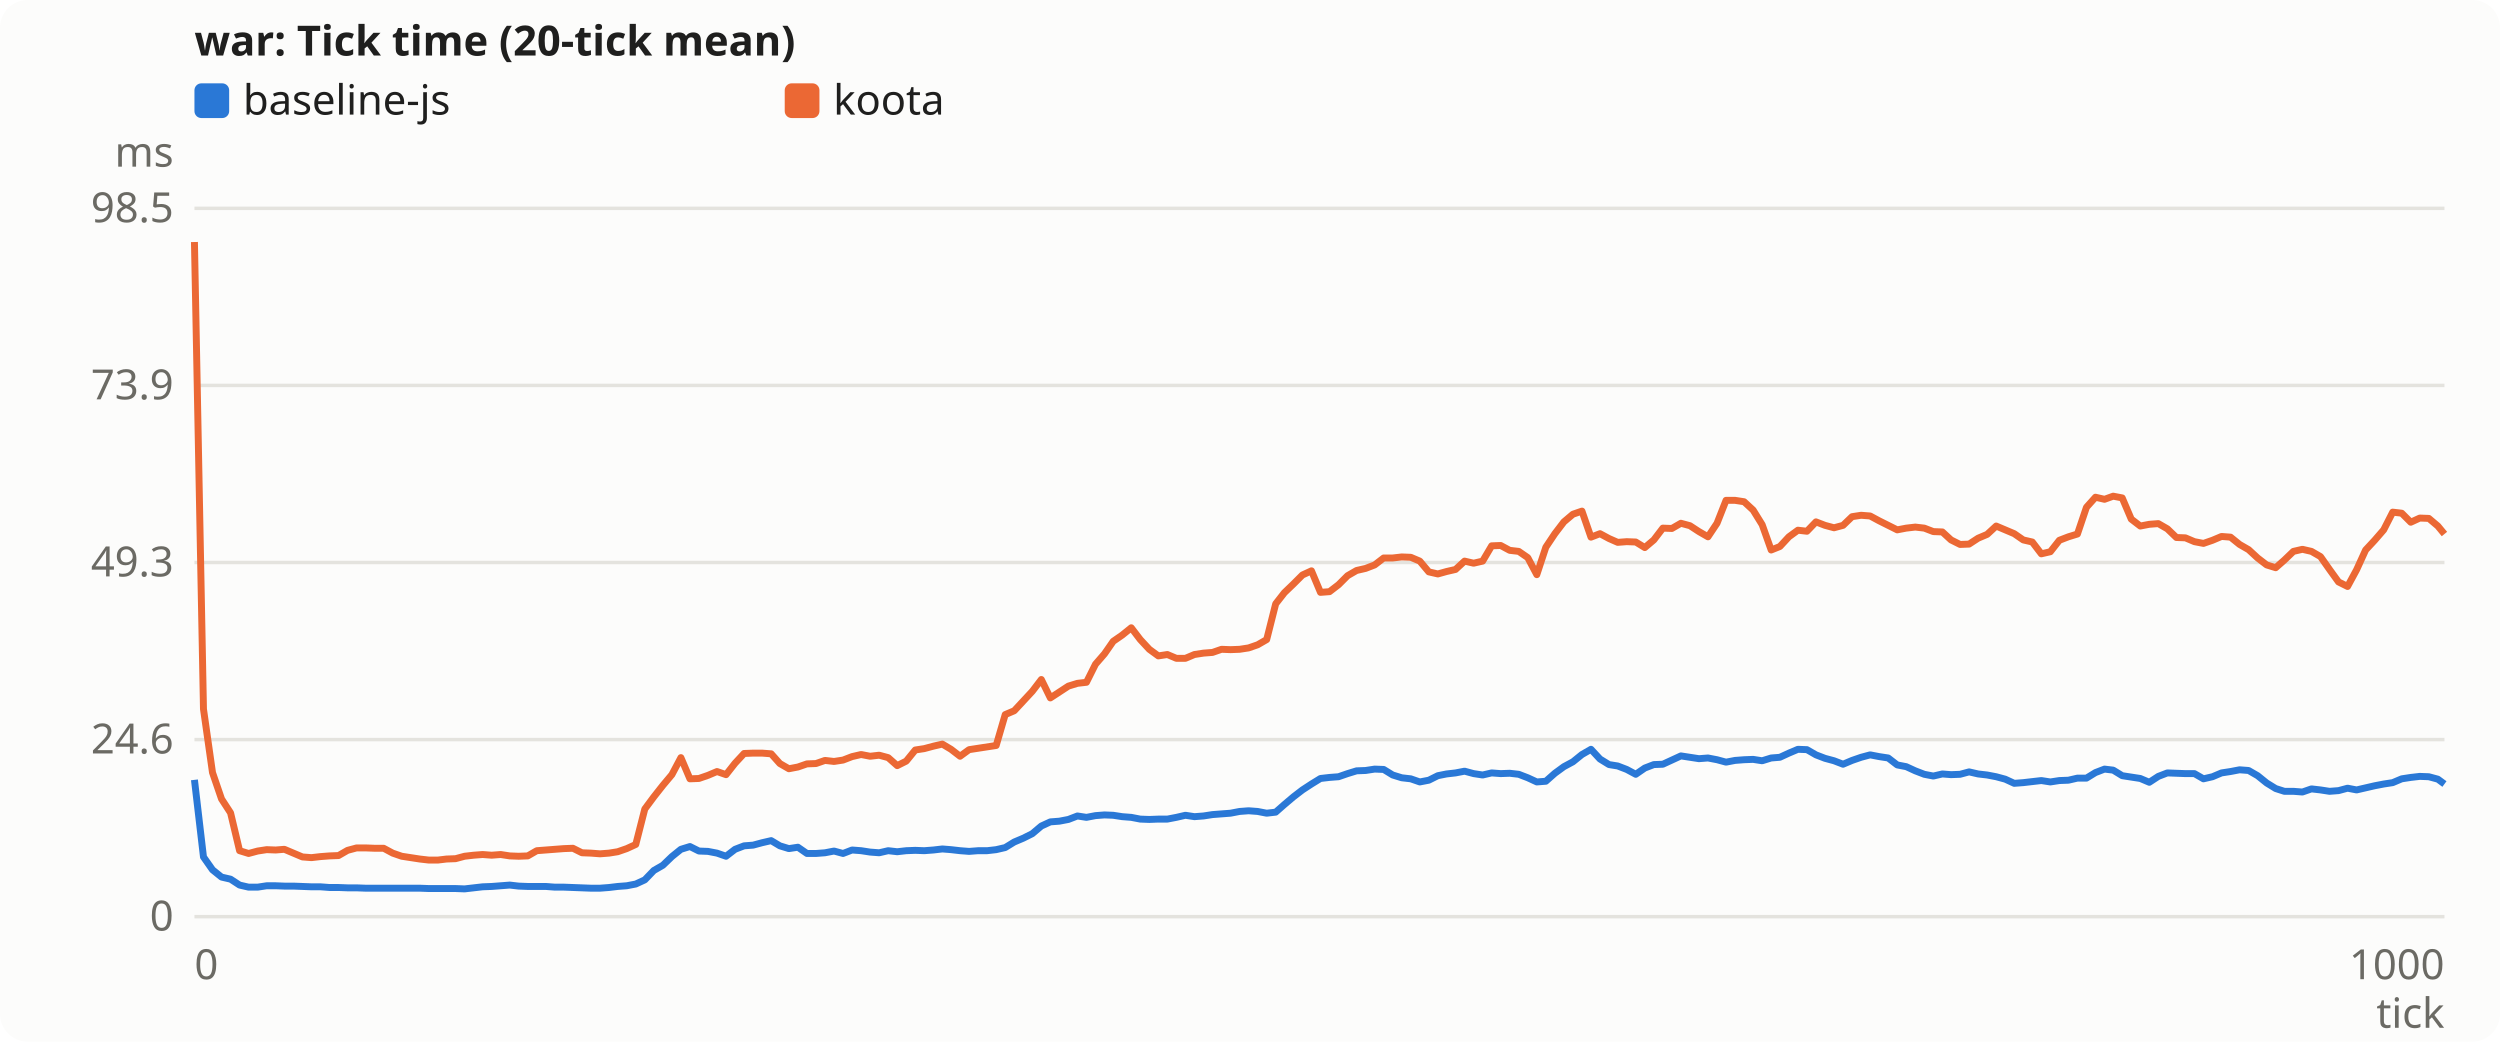
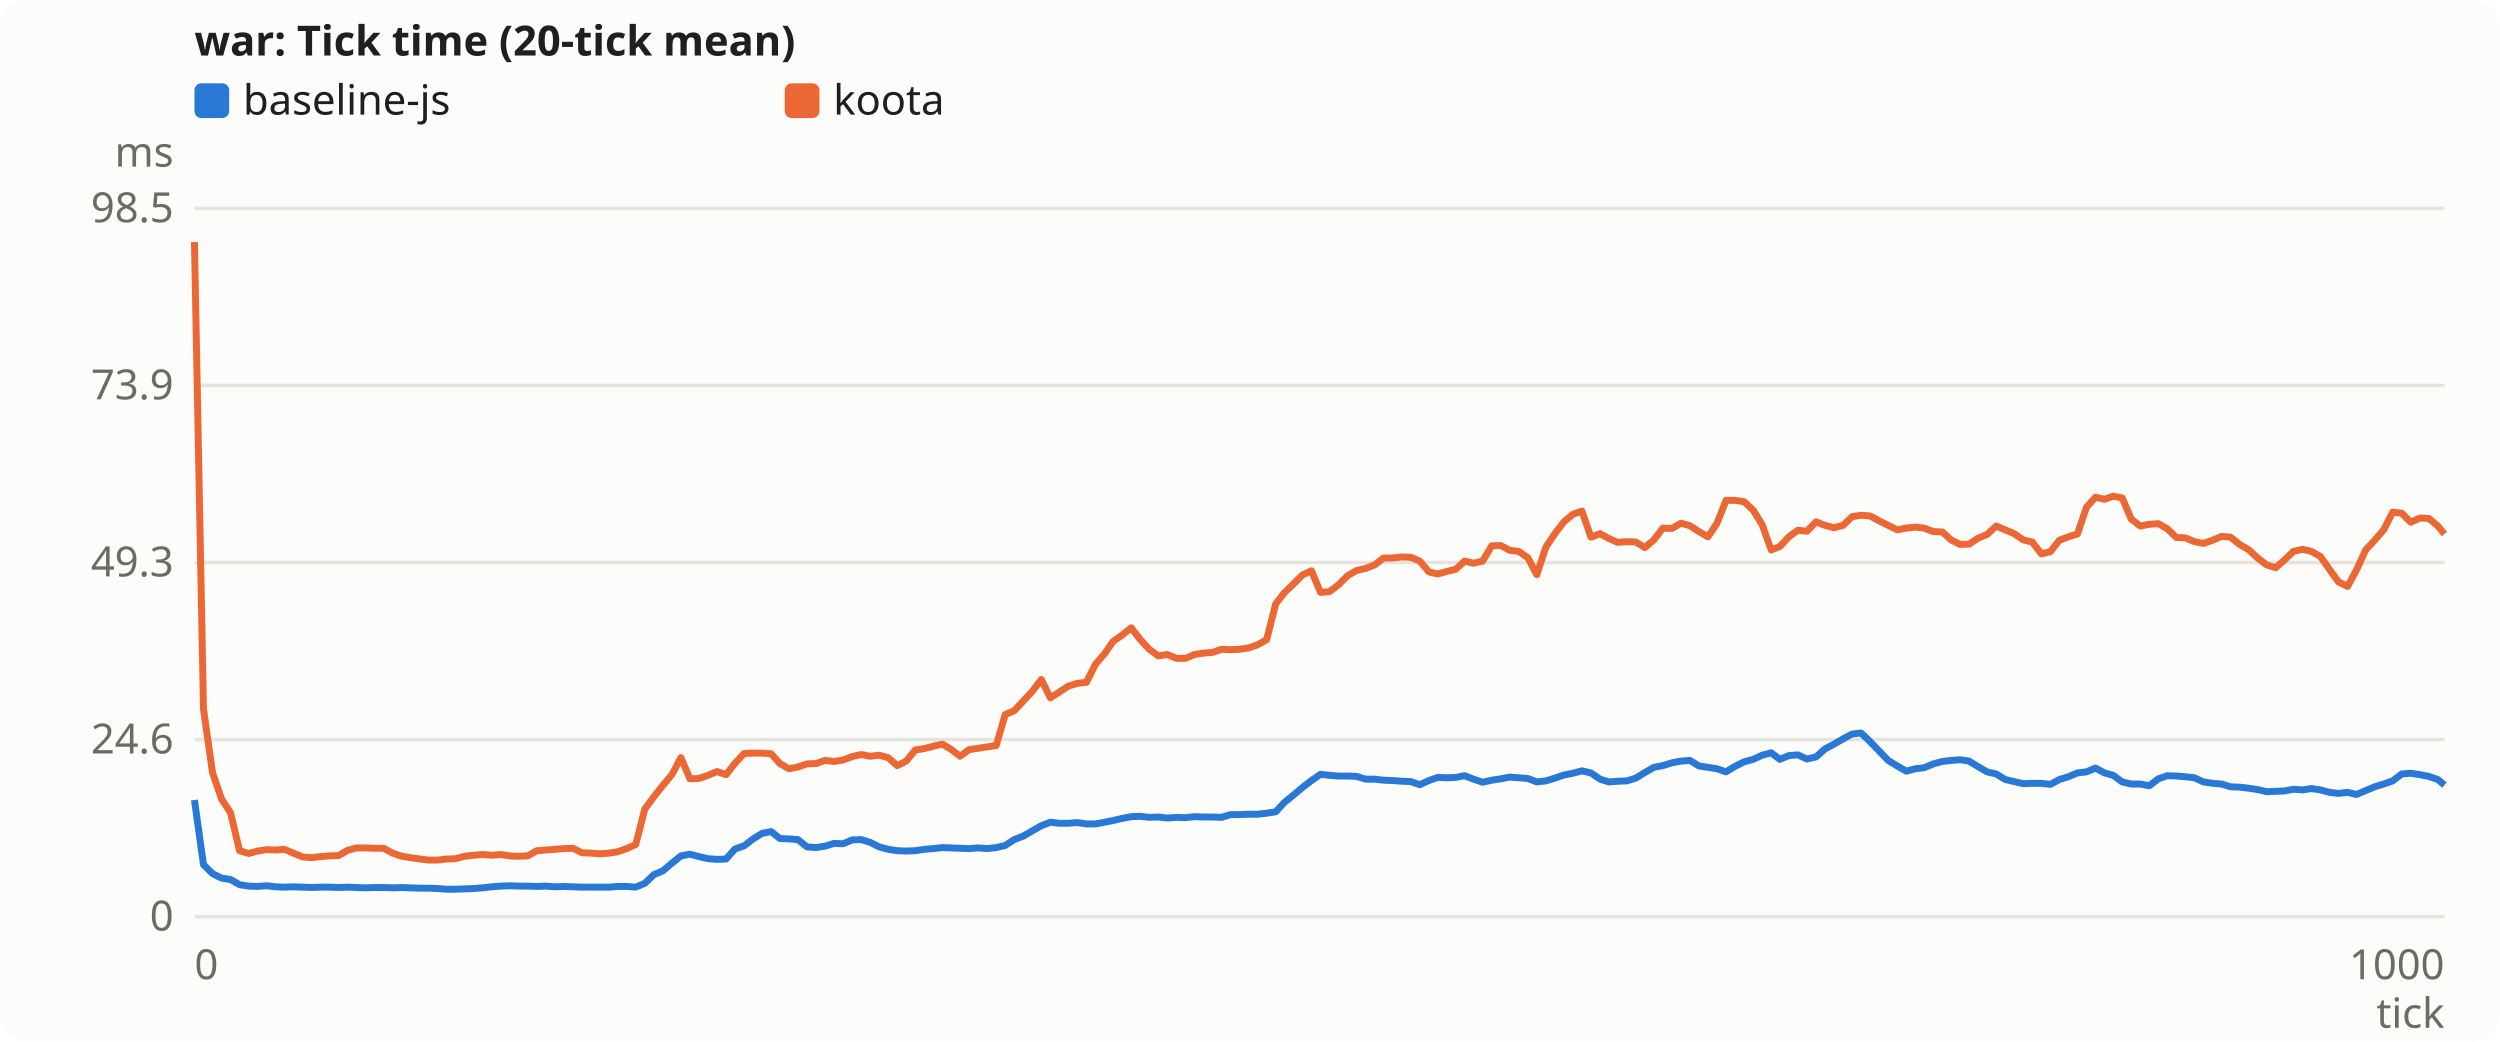
<svg xmlns="http://www.w3.org/2000/svg" viewBox="0 0 720 300" font-family="system-ui,sans-serif" font-size="12">
  <style>.bg{fill:#fcfcfb}.g{stroke:#e4e3de;stroke-width:1}.p{fill:#1f1f1e}.m{fill:#6b6a64}.s0{stroke:#2a78d6}.f0{fill:#2a78d6}.s1{stroke:#eb6834}.f1{fill:#eb6834}.s2{stroke:#1baf7a}.f2{fill:#1baf7a}.s3{stroke:#eda100}.f3{fill:#eda100}.s4{stroke:#e87ba4}.f4{fill:#e87ba4}.s5{stroke:#008300}.f5{fill:#008300}
@media (prefers-color-scheme: dark){.bg{fill:#1a1a19}.g{stroke:#33332f}.p{fill:#f0efec}.m{fill:#a3a29a}.s0{stroke:#3987e5}.f0{fill:#3987e5}.s1{stroke:#d95926}.f1{fill:#d95926}.s2{stroke:#199e70}.f2{fill:#199e70}.s3{stroke:#c98500}.f3{fill:#c98500}.s4{stroke:#d55181}.f4{fill:#d55181}.s5{stroke:#008300}.f5{fill:#008300}}</style>
  <rect class="bg" width="720" height="300" rx="8" />
  <text class="p" x="56" y="16" font-weight="600">war: Tick time (20-tick mean)</text>
  <line class="g" x1="56" x2="704" y1="264" y2="264" />
  <text class="m" x="50" y="268" text-anchor="end">0</text>
  <line class="g" x1="56" x2="704" y1="213" y2="213" />
  <text class="m" x="50" y="217" text-anchor="end">24.6</text>
  <line class="g" x1="56" x2="704" y1="162" y2="162" />
  <text class="m" x="50" y="166" text-anchor="end">49.3</text>
  <line class="g" x1="56" x2="704" y1="111" y2="111" />
  <text class="m" x="50" y="115" text-anchor="end">73.9</text>
  <line class="g" x1="56" x2="704" y1="60" y2="60" />
  <text class="m" x="50" y="64" text-anchor="end">98.5</text>
  <text class="m" x="704" y="296" text-anchor="end">tick</text>
  <text class="m" x="50" y="48" text-anchor="end">ms</text>
  <text class="m" x="56" y="282">0</text>
  <text class="m" x="704" y="282" text-anchor="end">1000</text>
-   <polyline class="s0" fill="none" stroke-width="2" stroke-linejoin="round" points="56.0,224.6 58.6,246.8 61.2,250.5 63.8,252.6 66.4,253.2 69.0,254.9 71.6,255.5 74.2,255.5 76.8,255.1 79.4,255.1 81.9,255.2 84.5,255.2 87.1,255.3 89.7,255.4 92.3,255.4 94.9,255.6 97.5,255.6 100.1,255.7 102.7,255.7 105.3,255.8 107.9,255.8 110.5,255.8 113.1,255.8 115.7,255.8 118.3,255.8 120.9,255.8 123.5,255.9 126.1,255.9 128.6,255.9 131.2,255.9 133.8,256.0 136.4,255.7 139.0,255.4 141.6,255.3 144.2,255.1 146.8,254.9 149.4,255.2 152.0,255.3 154.6,255.3 157.2,255.3 159.8,255.5 162.4,255.5 165.0,255.6 167.6,255.7 170.2,255.8 172.8,255.8 175.4,255.6 177.9,255.3 180.5,255.1 183.1,254.6 185.7,253.4 188.3,250.7 190.9,249.2 193.5,246.7 196.1,244.6 198.7,243.8 201.3,245.1 203.9,245.2 206.5,245.7 209.1,246.6 211.7,244.6 214.3,243.6 216.9,243.4 219.5,242.7 222.1,242.1 224.6,243.6 227.2,244.4 229.8,244.0 232.4,245.8 235.0,245.8 237.6,245.6 240.2,245.1 242.8,245.8 245.4,244.8 248.0,245.0 250.6,245.4 253.2,245.6 255.8,245.0 258.4,245.3 261.0,245.0 263.6,244.9 266.2,245.0 268.8,244.8 271.4,244.5 273.9,244.7 276.5,245.0 279.1,245.2 281.7,245.0 284.3,245.0 286.9,244.7 289.5,244.1 292.1,242.5 294.7,241.4 297.3,240.1 299.9,237.9 302.5,236.7 305.1,236.5 307.7,236.0 310.3,235.0 312.9,235.4 315.5,234.9 318.1,234.7 320.6,234.8 323.2,235.2 325.8,235.4 328.4,235.9 331.0,236.0 333.6,235.9 336.2,235.9 338.8,235.4 341.4,234.8 344.0,235.2 346.6,235.0 349.2,234.6 351.8,234.4 354.4,234.2 357.0,233.7 359.6,233.5 362.2,233.7 364.8,234.2 367.4,233.9 369.9,231.7 372.5,229.5 375.1,227.5 377.7,225.8 380.3,224.2 382.9,223.9 385.5,223.7 388.1,222.8 390.7,222.0 393.3,221.9 395.9,221.5 398.5,221.6 401.1,223.2 403.7,224.0 406.3,224.3 408.9,225.2 411.5,224.7 414.1,223.4 416.6,222.9 419.2,222.6 421.8,222.1 424.4,222.8 427.0,223.2 429.6,222.6 432.2,222.8 434.8,222.7 437.4,223.0 440.0,224.0 442.6,225.2 445.2,225.0 447.8,222.7 450.4,220.8 453.0,219.4 455.6,217.3 458.2,215.8 460.8,218.6 463.4,220.2 465.9,220.6 468.5,221.6 471.1,223.0 473.7,221.2 476.3,220.2 478.9,220.1 481.5,218.9 484.1,217.7 486.7,218.1 489.3,218.5 491.9,218.3 494.5,218.8 497.1,219.5 499.7,219.0 502.3,218.8 504.9,218.7 507.5,219.1 510.1,218.3 512.6,218.1 515.2,216.9 517.8,215.8 520.4,215.9 523.0,217.4 525.6,218.4 528.2,219.1 530.8,220.1 533.4,219.0 536.0,218.1 538.6,217.4 541.2,217.9 543.8,218.3 546.4,220.3 549.0,220.8 551.6,222.0 554.2,223.0 556.8,223.5 559.4,222.9 561.9,223.1 564.5,223.0 567.1,222.3 569.7,222.9 572.3,223.2 574.9,223.7 577.5,224.4 580.1,225.6 582.7,225.4 585.3,225.1 587.9,224.8 590.5,225.2 593.1,224.8 595.7,224.7 598.3,224.1 600.9,224.1 603.5,222.5 606.1,221.5 608.6,221.8 611.2,223.4 613.8,223.8 616.4,224.2 619.0,225.3 621.6,223.6 624.2,222.6 626.8,222.7 629.4,222.8 632.0,222.8 634.6,224.3 637.2,223.7 639.8,222.6 642.4,222.2 645.0,221.7 647.6,221.9 650.2,223.4 652.8,225.5 655.4,227.1 657.9,227.9 660.5,227.9 663.1,228.1 665.7,227.2 668.3,227.5 670.9,227.9 673.5,227.7 676.1,227.0 678.7,227.5 681.3,226.9 683.9,226.3 686.5,225.8 689.1,225.4 691.7,224.3 694.3,223.9 696.9,223.6 699.5,223.7 702.1,224.4 704.0,225.8" />
+   <polyline class="s0" fill="none" stroke-width="2" stroke-linejoin="round" points="56.0,230.4 58.6,249.0 61.2,251.6 63.8,252.9 66.4,253.3 69.0,254.8 71.6,255.2 74.2,255.3 76.8,255.1 79.4,255.4 81.9,255.5 84.5,255.4 87.1,255.5 89.7,255.6 92.3,255.5 94.9,255.5 97.5,255.6 100.1,255.5 102.7,255.6 105.3,255.7 107.9,255.6 110.5,255.6 113.1,255.7 115.7,255.6 118.3,255.7 120.9,255.8 123.5,255.8 126.1,255.9 128.6,256.1 131.2,256.1 133.8,256.0 136.4,255.9 139.0,255.7 141.6,255.4 144.2,255.2 146.8,255.1 149.4,255.2 152.0,255.2 154.6,255.3 157.2,255.2 159.8,255.4 162.4,255.3 165.0,255.4 167.6,255.5 170.2,255.5 172.8,255.5 175.4,255.5 177.9,255.3 180.5,255.3 183.1,255.5 185.7,254.4 188.3,251.9 190.9,250.8 193.5,248.6 196.1,246.5 198.7,246.0 201.3,246.7 203.9,247.3 206.5,247.5 209.1,247.4 211.7,244.5 214.3,243.6 216.9,241.6 219.5,240.0 222.1,239.5 224.6,241.5 227.2,241.6 229.8,241.8 232.4,243.9 235.0,244.1 237.6,243.7 240.2,242.9 242.8,243.0 245.4,241.9 248.0,241.8 250.6,242.6 253.2,243.9 255.8,244.6 258.4,245.0 261.0,245.1 263.6,245.0 266.2,244.6 268.8,244.4 271.4,244.1 273.9,244.2 276.5,244.3 279.1,244.4 281.7,244.2 284.3,244.4 286.9,244.1 289.5,243.5 292.1,241.8 294.7,240.8 297.3,239.3 299.9,237.8 302.5,236.8 305.1,237.1 307.7,237.1 310.3,236.9 312.9,237.3 315.5,237.3 318.1,236.8 320.6,236.3 323.2,235.7 325.8,235.2 328.4,235.1 331.0,235.4 333.6,235.3 336.2,235.6 338.8,235.4 341.4,235.5 344.0,235.2 346.6,235.3 349.2,235.3 351.8,235.4 354.4,234.6 357.0,234.6 359.6,234.5 362.2,234.5 364.8,234.2 367.4,233.8 369.9,231.1 372.5,229.0 375.1,226.8 377.7,224.8 380.3,223.0 382.9,223.3 385.5,223.5 388.1,223.5 390.7,223.6 393.3,224.4 395.9,224.4 398.5,224.7 401.1,224.8 403.7,225.0 406.3,225.1 408.9,226.0 411.5,224.8 414.1,223.9 416.6,224.0 419.2,223.9 421.8,223.4 424.4,224.4 427.0,225.3 429.6,224.7 432.2,224.3 434.8,223.8 437.4,224.0 440.0,224.2 442.6,225.2 445.2,224.9 447.8,224.1 450.4,223.2 453.0,222.7 455.6,222.0 458.2,222.6 460.8,224.4 463.4,225.2 465.9,225.0 468.5,224.9 471.1,224.1 473.7,222.5 476.3,221.0 478.9,220.5 481.5,219.7 484.1,219.2 486.7,219.0 489.3,220.6 491.9,221.0 494.5,221.4 497.1,222.3 499.7,220.7 502.3,219.4 504.9,218.7 507.5,217.5 510.1,216.8 512.6,218.7 515.2,217.6 517.8,217.4 520.4,218.6 523.0,218.0 525.6,215.7 528.2,214.3 530.8,212.8 533.4,211.4 536.0,211.1 538.6,213.6 541.2,216.3 543.8,219.0 546.4,220.6 549.0,222.1 551.6,221.4 554.2,221.1 556.8,220.0 559.4,219.3 561.9,219.0 564.5,218.8 567.1,219.2 569.7,220.8 572.3,222.3 574.9,222.9 577.5,224.5 580.1,225.1 582.7,225.7 585.3,225.6 587.9,225.6 590.5,225.9 593.1,224.5 595.7,223.7 598.3,222.6 600.9,222.3 603.5,221.2 606.1,222.6 608.6,223.3 611.2,225.2 613.8,225.8 616.4,225.8 619.0,226.3 621.6,224.3 624.2,223.4 626.8,223.5 629.4,223.7 632.0,224.0 634.6,225.2 637.2,225.6 639.8,225.8 642.4,226.6 645.0,226.7 647.6,227.0 650.2,227.4 652.8,228.0 655.4,227.9 657.9,227.8 660.5,227.3 663.1,227.5 665.7,227.1 668.3,227.5 670.9,228.2 673.5,228.5 676.1,228.2 678.7,228.8 681.3,227.7 683.9,226.6 686.5,225.8 689.1,224.9 691.7,222.9 694.3,222.7 696.9,223.1 699.5,223.6 702.1,224.5 704.0,226.1" />
  <polyline class="s1" fill="none" stroke-width="2" stroke-linejoin="round" points="56.0,69.7 58.6,204.2 61.2,222.5 63.8,230.1 66.4,234.1 69.0,245.0 71.6,245.8 74.2,245.1 76.8,244.7 79.4,244.8 81.9,244.6 84.5,245.7 87.1,246.8 89.7,247.0 92.3,246.7 94.9,246.5 97.5,246.4 100.1,244.9 102.7,244.2 105.3,244.2 107.9,244.3 110.5,244.3 113.1,245.7 115.7,246.6 118.3,247.0 120.9,247.4 123.5,247.7 126.1,247.7 128.6,247.4 131.2,247.3 133.8,246.6 136.4,246.3 139.0,246.1 141.6,246.3 144.2,246.1 146.8,246.5 149.4,246.6 152.0,246.5 154.6,245.0 157.2,244.8 159.8,244.6 162.4,244.4 165.0,244.3 167.6,245.6 170.2,245.7 172.8,245.9 175.4,245.7 177.9,245.3 180.5,244.4 183.1,243.2 185.7,233.0 188.3,229.5 190.9,226.2 193.5,223.1 196.1,218.2 198.7,224.3 201.3,224.2 203.9,223.3 206.5,222.2 209.1,223.1 211.7,219.8 214.3,217.0 216.9,216.9 219.5,216.9 222.1,217.1 224.6,219.9 227.2,221.4 229.8,220.9 232.4,220.0 235.0,219.9 237.6,219.0 240.2,219.3 242.8,218.9 245.4,217.9 248.0,217.3 250.6,217.8 253.2,217.5 255.8,218.2 258.4,220.5 261.0,219.2 263.6,216.0 266.2,215.6 268.8,214.9 271.4,214.3 273.9,215.8 276.5,217.8 279.1,215.9 281.7,215.5 284.3,215.1 286.9,214.7 289.5,205.8 292.1,204.7 294.7,201.9 297.3,199.1 299.9,195.7 302.5,201.0 305.1,199.3 307.7,197.6 310.3,196.8 312.9,196.5 315.5,191.3 318.1,188.3 320.6,184.7 323.2,182.9 325.8,180.8 328.4,184.2 331.0,187.0 333.6,188.9 336.2,188.5 338.8,189.6 341.4,189.6 344.0,188.5 346.6,188.1 349.2,187.9 351.8,187.0 354.4,187.1 357.0,187.0 359.6,186.6 362.2,185.7 364.8,184.2 367.4,173.9 369.9,170.7 372.5,168.2 375.1,165.6 377.7,164.4 380.3,170.6 382.9,170.4 385.5,168.4 388.1,165.8 390.7,164.3 393.3,163.7 395.9,162.7 398.5,160.7 401.1,160.7 403.7,160.4 406.3,160.5 408.9,161.6 411.5,164.7 414.1,165.3 416.6,164.6 419.2,164.0 421.8,161.6 424.4,162.2 427.0,161.6 429.6,157.2 432.2,157.1 434.8,158.5 437.4,158.8 440.0,160.6 442.6,165.5 445.2,157.6 447.8,153.7 450.4,150.3 453.0,148.1 455.6,147.2 458.2,154.7 460.8,153.7 463.4,155.1 465.9,156.2 468.5,156.0 471.1,156.1 473.7,157.7 476.3,155.5 478.9,152.1 481.5,152.2 484.1,150.7 486.7,151.4 489.3,153.1 491.9,154.6 494.5,150.7 497.1,144.1 499.7,144.1 502.3,144.5 504.9,146.9 507.5,151.1 510.1,158.4 512.6,157.4 515.2,154.6 517.8,152.7 520.4,153.0 523.0,150.3 525.6,151.3 528.2,152.0 530.8,151.3 533.4,148.8 536.0,148.4 538.6,148.6 541.2,150.0 543.8,151.3 546.4,152.6 549.0,152.1 551.6,151.8 554.2,152.1 556.8,153.1 559.4,153.2 561.9,155.5 564.5,156.8 567.1,156.7 569.7,155.0 572.3,153.9 574.9,151.5 577.5,152.6 580.1,153.7 582.7,155.5 585.3,156.1 587.9,159.5 590.5,158.9 593.1,155.6 595.7,154.6 598.3,153.8 600.9,146.1 603.5,143.2 606.1,143.8 608.6,142.9 611.2,143.4 613.8,149.5 616.4,151.5 619.0,151.0 621.6,150.8 624.2,152.3 626.8,154.8 629.4,154.9 632.0,156.0 634.6,156.5 637.2,155.6 639.8,154.5 642.4,154.7 645.0,156.8 647.6,158.3 650.2,160.7 652.8,162.7 655.4,163.5 657.9,161.3 660.5,158.8 663.1,158.2 665.7,158.8 668.3,160.3 670.9,164.0 673.5,167.6 676.1,168.9 678.7,164.1 681.3,158.4 683.9,155.6 686.5,152.6 689.1,147.5 691.7,147.8 694.3,150.4 696.9,149.2 699.5,149.3 702.1,151.5 704.0,153.8" />
  <rect class="f0" x="56" y="24" width="10" height="10" rx="2" />
  <text class="p" x="70" y="33">baseline-js</text>
  <rect class="f1" x="226" y="24" width="10" height="10" rx="2" />
  <text class="p" x="240" y="33">koota</text>
</svg>
